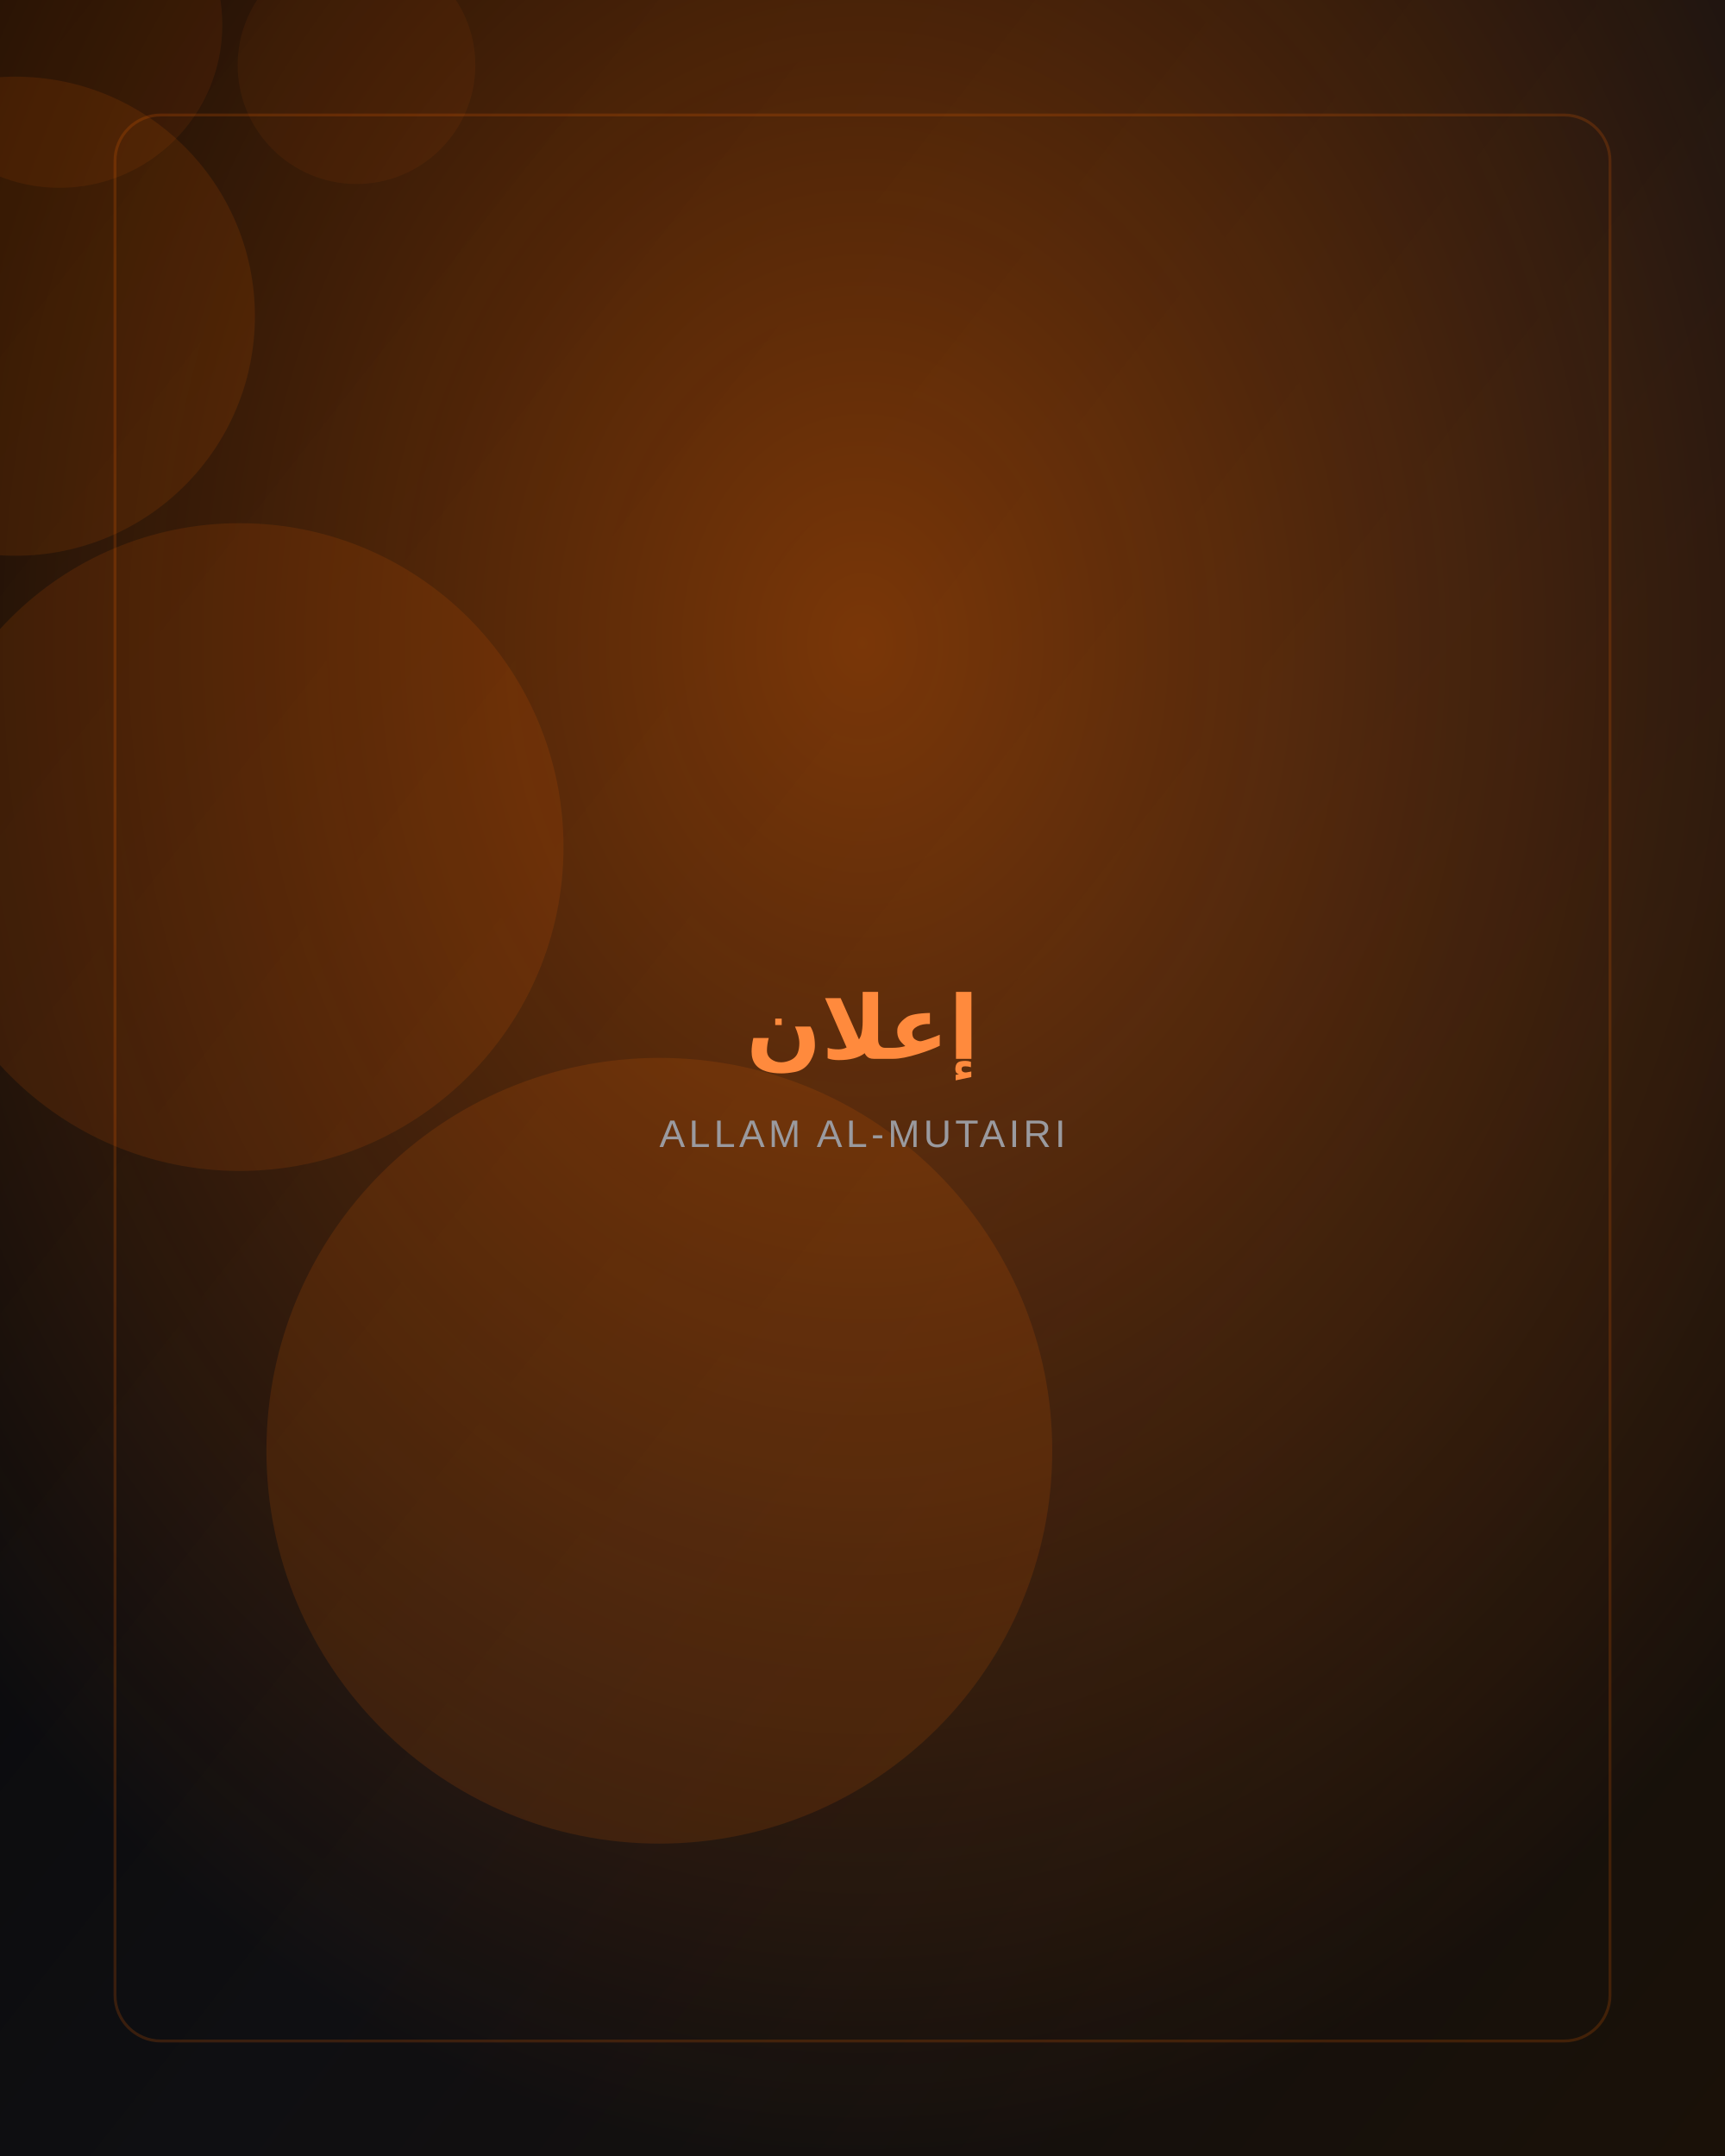
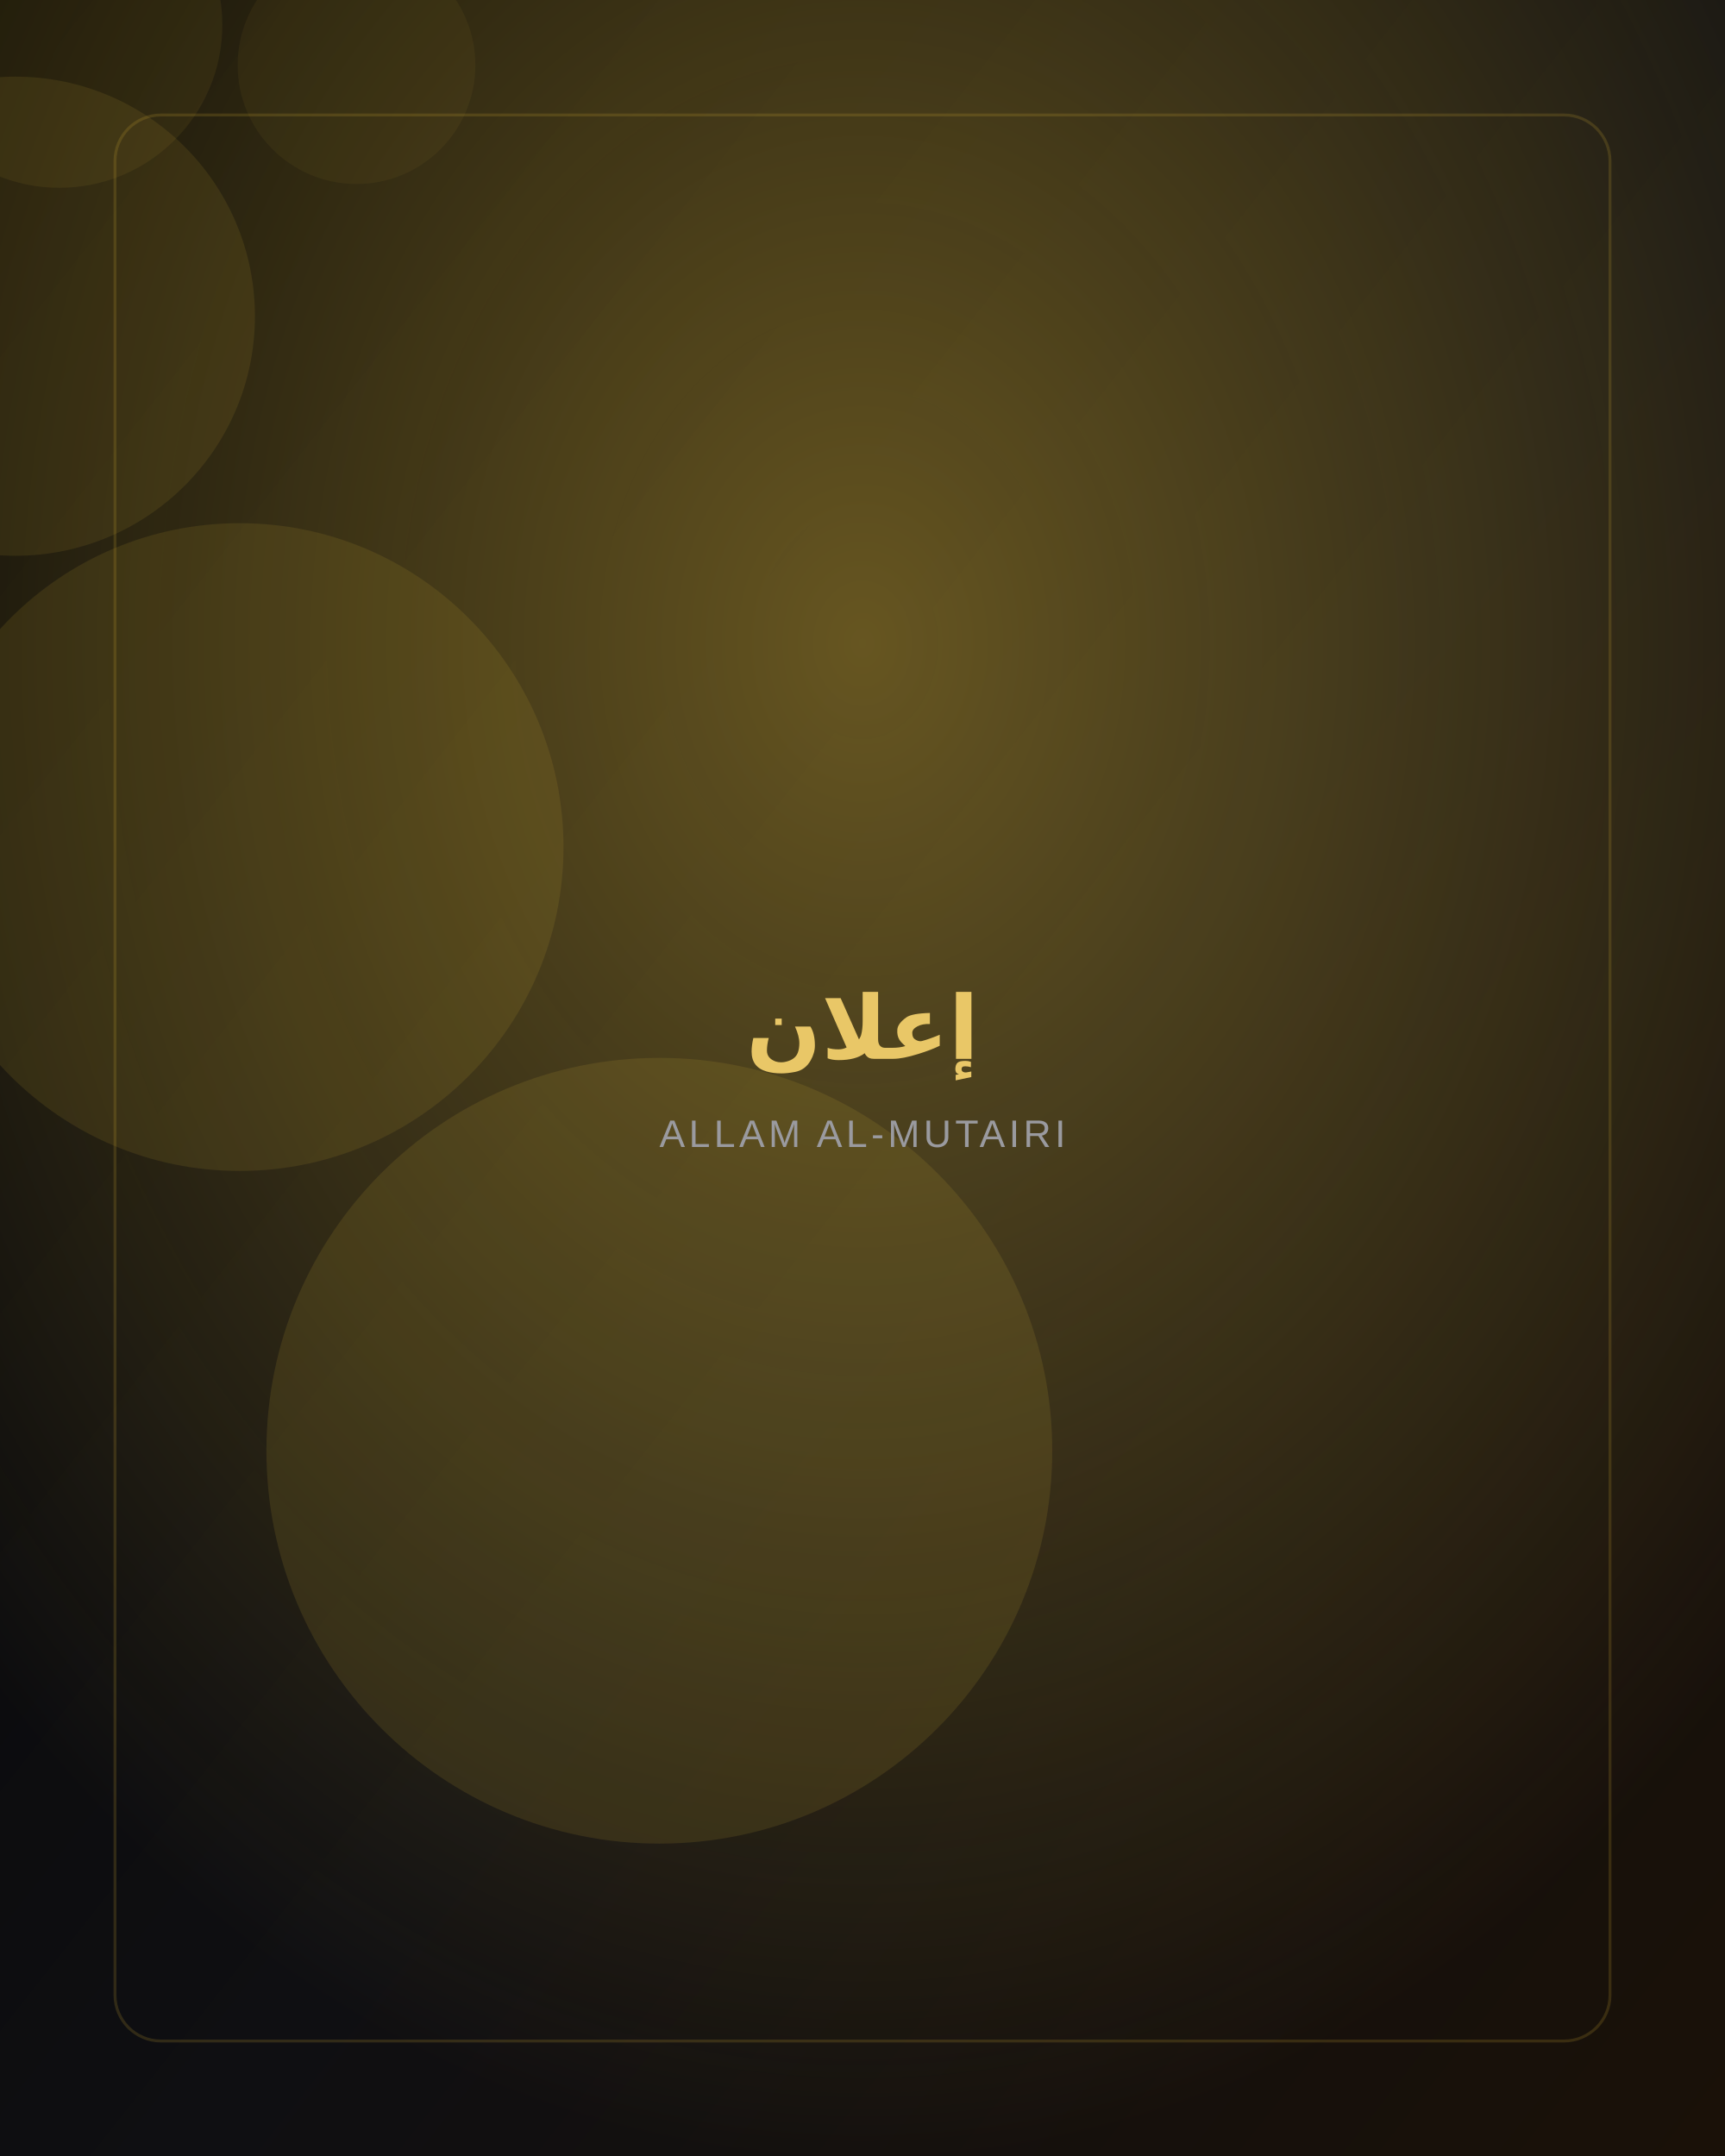
<svg xmlns="http://www.w3.org/2000/svg" viewBox="0 0 900 1125" width="900" height="1125">
  <defs>
    <linearGradient id="grad-ads-1" x1="0%" y1="0%" x2="100%" y2="100%">
      <stop offset="0%" stop-color="#050505" />
      <stop offset="55%" stop-color="#0f0f12" />
      <stop offset="100%" stop-color="#1a1108" />
    </linearGradient>
    <radialGradient id="glow-ads-1" cx="50%" cy="30%" r="70%">
-       <stop offset="0%" stop-color="#FF6A00" stop-opacity="0.45" />
-       <stop offset="100%" stop-color="#FF6A00" stop-opacity="0" />
+       <stop offset="0%" stop-color="#D4AF37" stop-opacity="0.45" />
+       <stop offset="100%" stop-color="#D4AF37" stop-opacity="0" />
    </radialGradient>
  </defs>
  <rect width="900" height="1125" fill="url(#grad-ads-1)" />
  <rect width="900" height="1125" fill="url(#glow-ads-1)" />
-   <circle cx="344" cy="757" r="205" fill="#FF6A00" opacity="0.13" />
-   <circle cx="125" cy="442" r="169" fill="#FF6A00" opacity="0.12" />
-   <circle cx="8" cy="165" r="125" fill="#FF6A00" opacity="0.11" />
-   <circle cx="31" cy="13" r="85" fill="#FF6A00" opacity="0.08" />
-   <circle cx="186" cy="34" r="62" fill="#FF6A00" opacity="0.06" />
-   <rect x="60" y="60" width="780" height="1005" fill="none" stroke="#FF6A00" stroke-opacity="0.18" stroke-width="1.5" rx="24" />
-   <text x="450" y="552.5" font-family="Arial, sans-serif" font-weight="800" font-size="46" fill="#FF8A3D" text-anchor="middle">إعلان</text>
+   <circle cx="344" cy="757" r="205" fill="#D4AF37" opacity="0.13" />
+   <circle cx="125" cy="442" r="169" fill="#D4AF37" opacity="0.12" />
+   <circle cx="8" cy="165" r="125" fill="#D4AF37" opacity="0.11" />
+   <circle cx="31" cy="13" r="85" fill="#D4AF37" opacity="0.08" />
+   <circle cx="186" cy="34" r="62" fill="#D4AF37" opacity="0.06" />
+   <rect x="60" y="60" width="780" height="1005" fill="none" stroke="#D4AF37" stroke-opacity="0.18" stroke-width="1.5" rx="24" />
+   <text x="450" y="552.5" font-family="Arial, sans-serif" font-weight="800" font-size="46" fill="#E9C767" text-anchor="middle">إعلان</text>
  <text x="450" y="598.5" font-family="Arial, sans-serif" font-weight="400" font-size="20" fill="#9a9a9f" text-anchor="middle" letter-spacing="2">ALLAM AL-MUTAIRI</text>
</svg>
